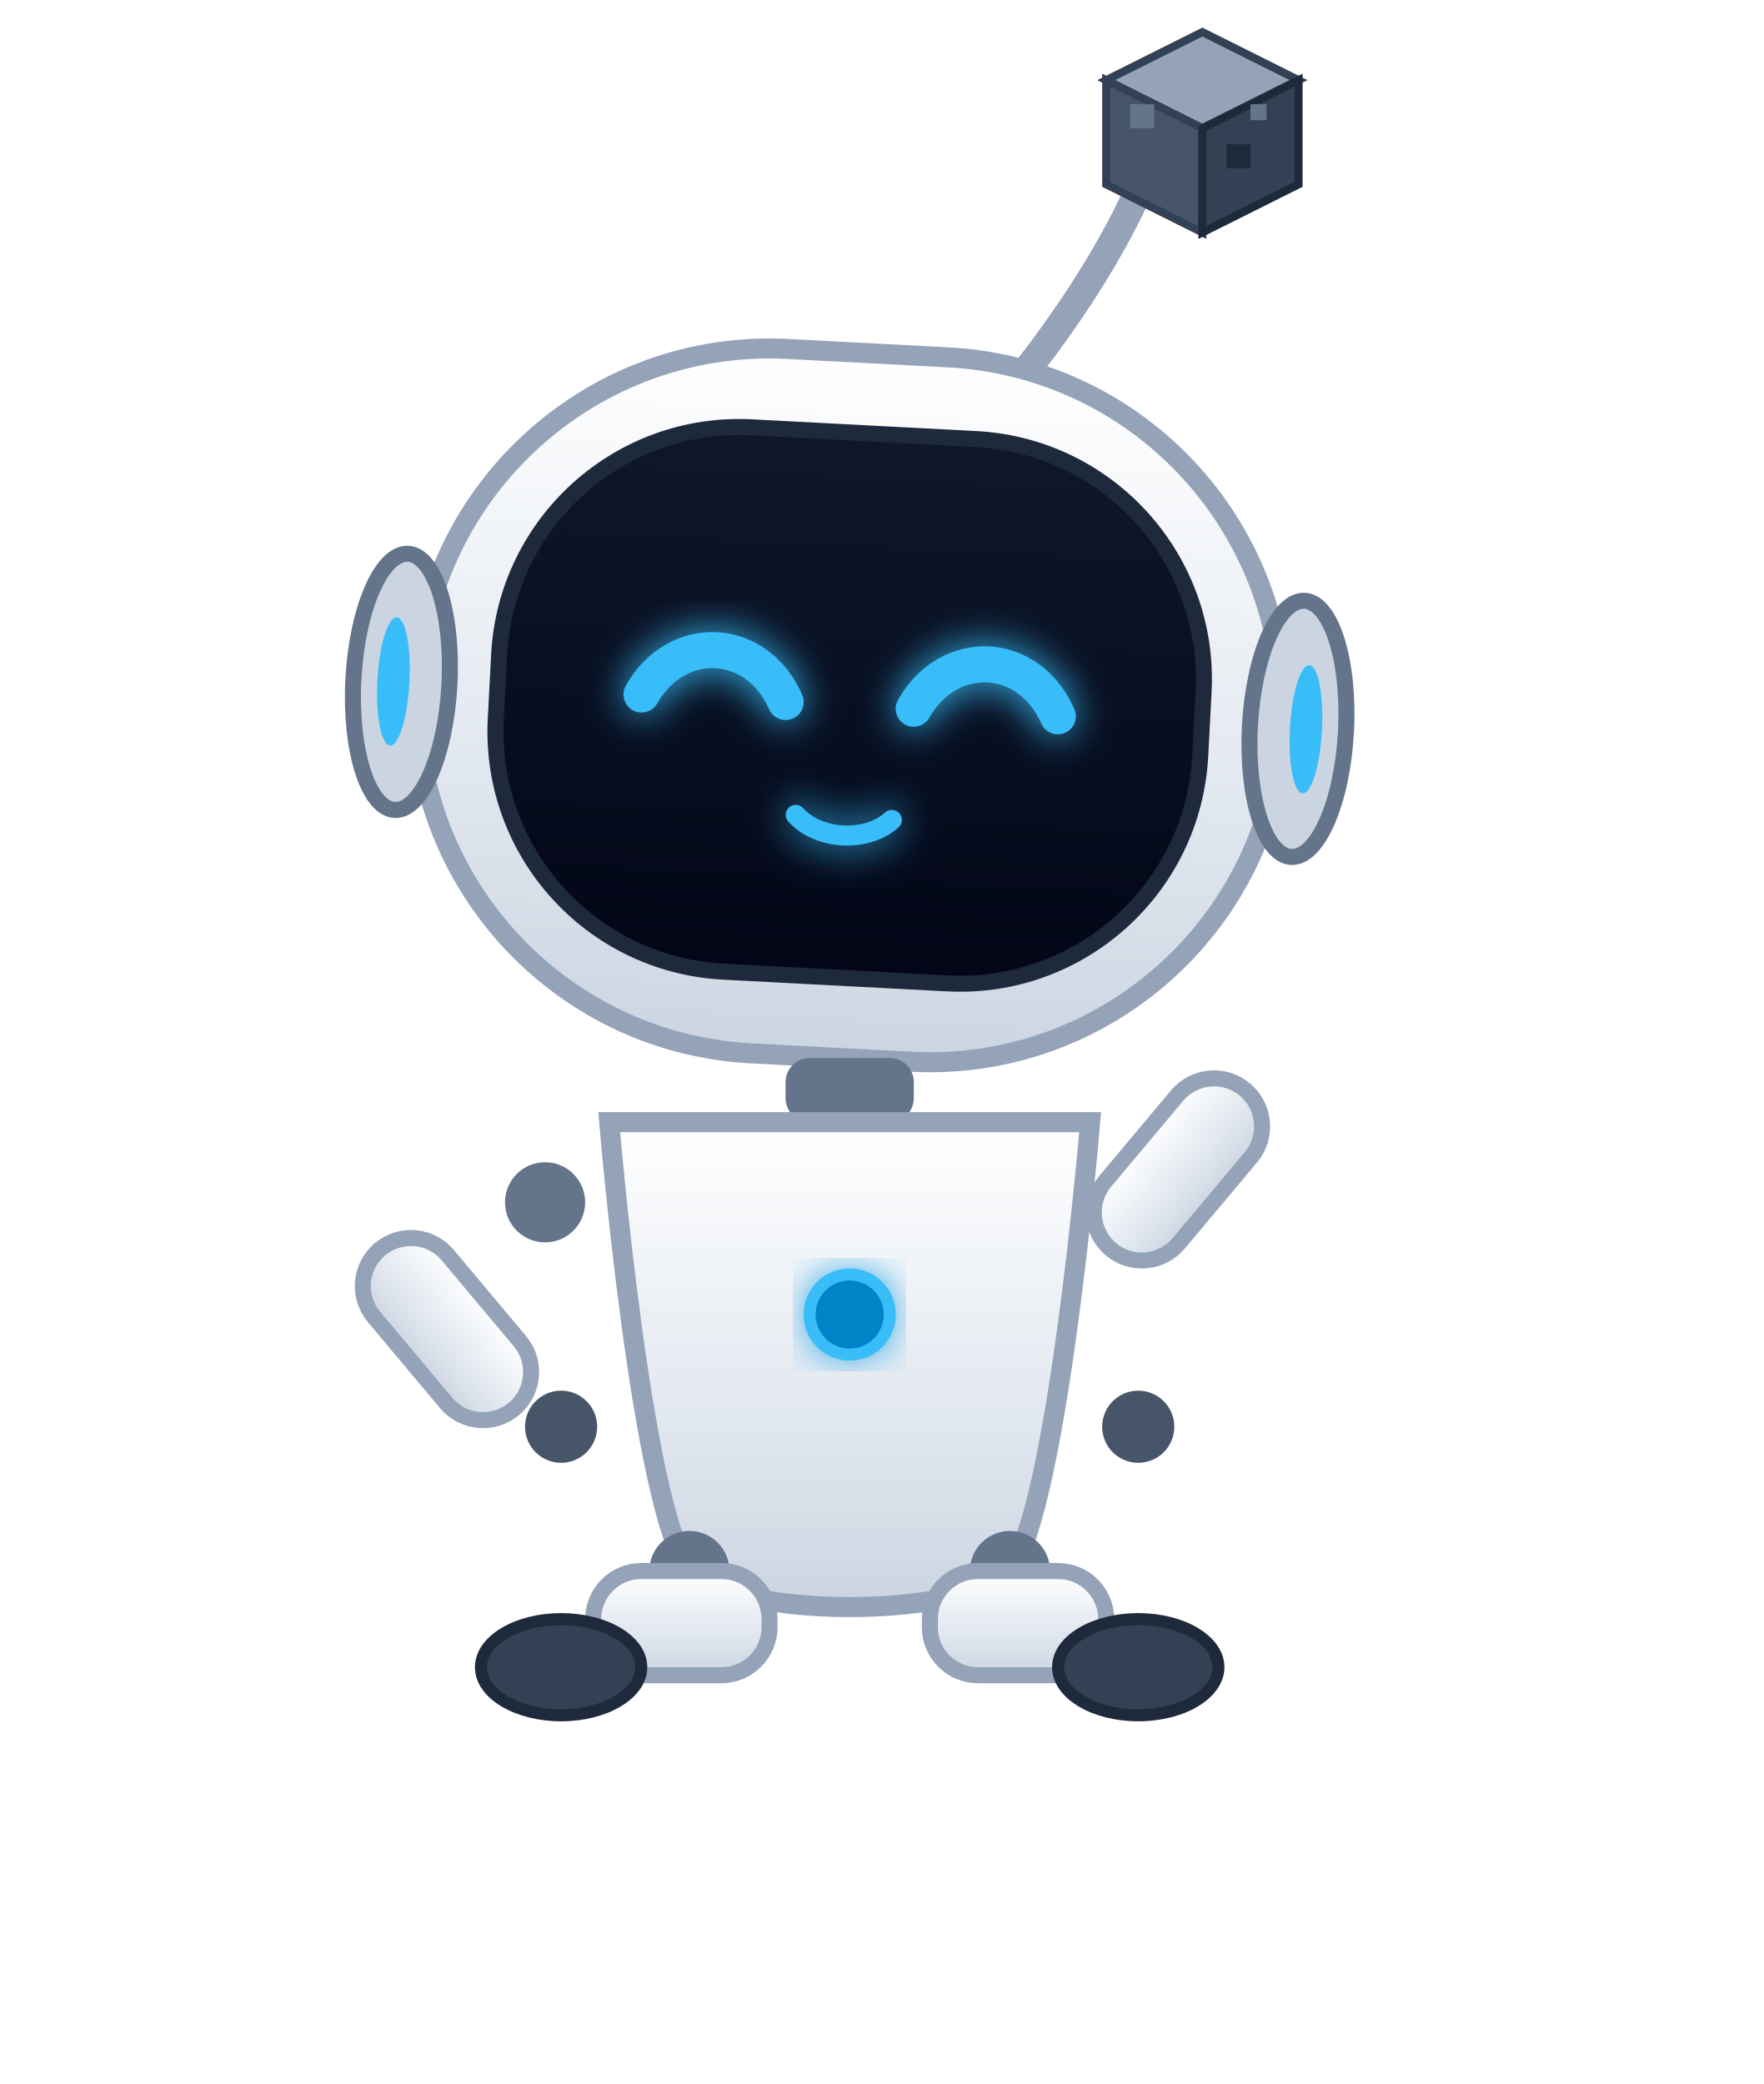
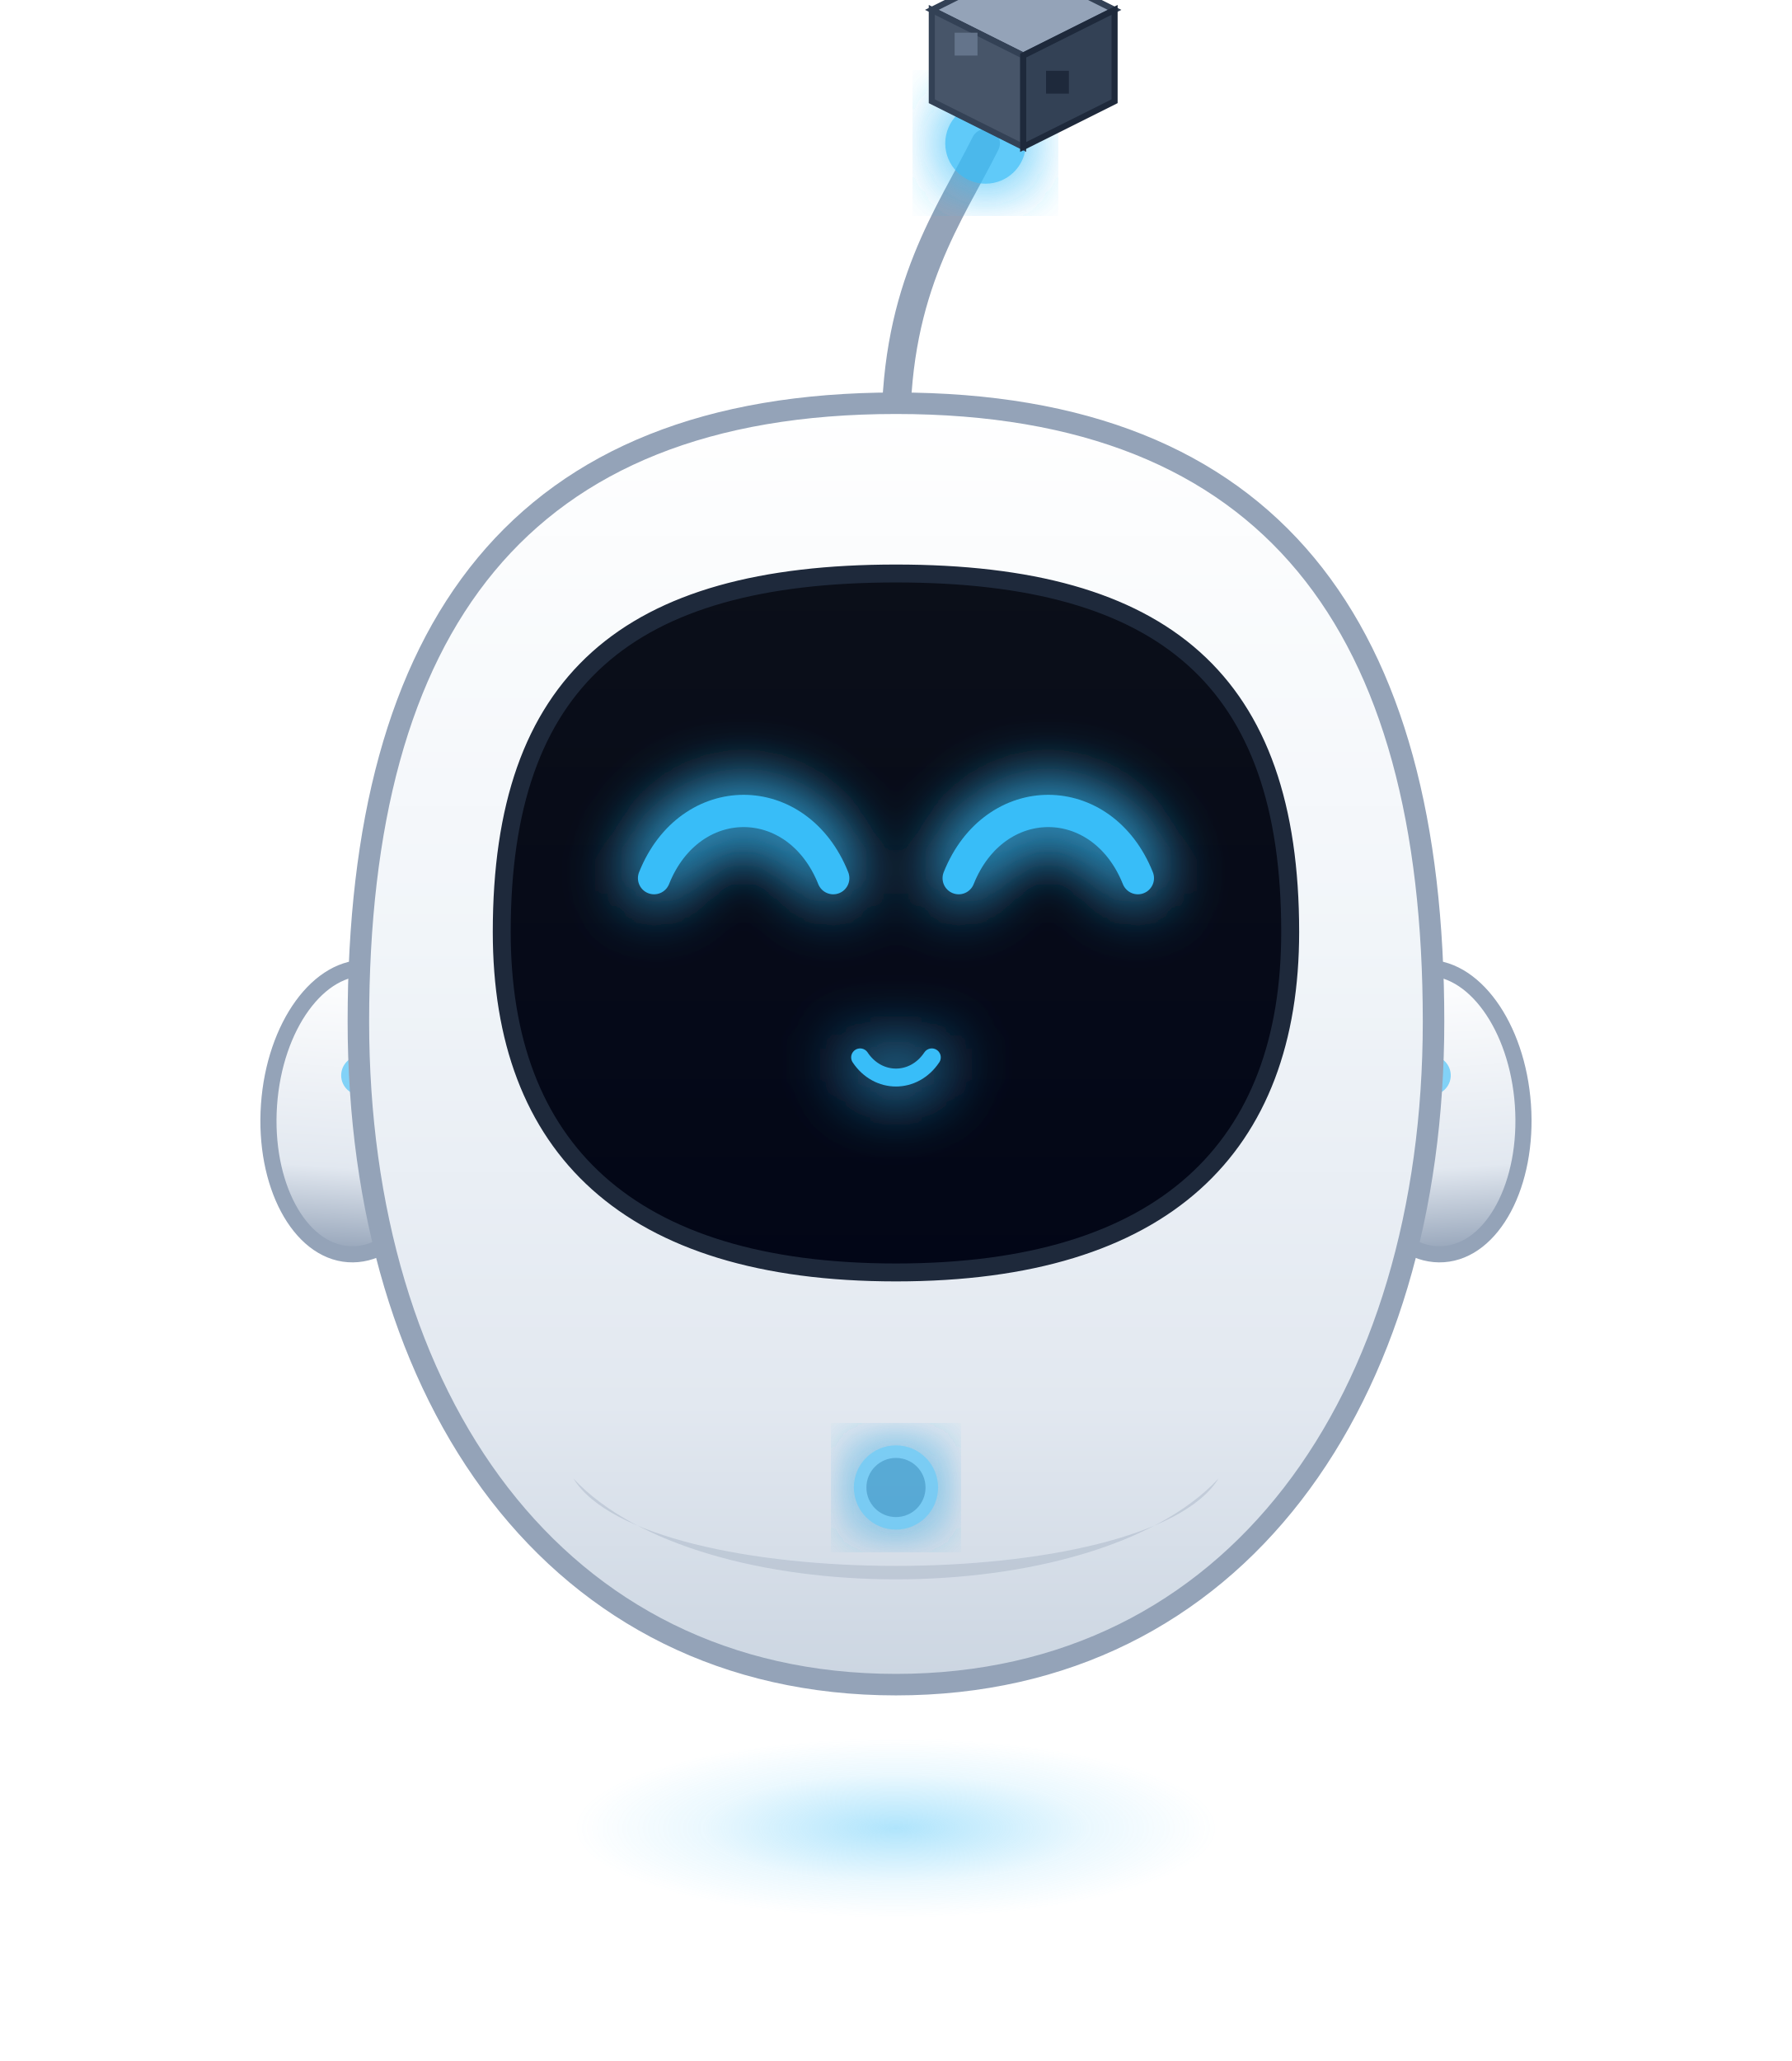
- <svg xmlns="http://www.w3.org/2000/svg" width="220" height="260" viewBox="0 0 220 260" fill="none">
+ <svg xmlns="http://www.w3.org/2000/svg" width="200" height="230" viewBox="0 0 200 230" fill="none">
  <defs>
-     <linearGradient id="bodyGradPeep" x1="0" y1="0" x2="0" y2="1">
-       <stop offset="0%" stop-color="#ffffff" />
-       <stop offset="60%" stop-color="#e2e8f0" />
-       <stop offset="100%" stop-color="#cbd5e1" />
+     <linearGradient id="pebCeramic" x1="0" y1="0" x2="0" y2="1">
+       <stop offset="0%" stop-color="#FFFFFF" />
+       <stop offset="42%" stop-color="#F1F5F9" />
+       <stop offset="78%" stop-color="#E2E8F0" />
+       <stop offset="100%" stop-color="#CBD5E1" />
    </linearGradient>
-     <linearGradient id="screenGradPeep" x1="0" y1="0" x2="0" y2="1">
-       <stop offset="0%" stop-color="#0f172a" />
+     <linearGradient id="pebOled" x1="0" y1="0" x2="0" y2="1">
+       <stop offset="0%" stop-color="#0B0F19" />
      <stop offset="100%" stop-color="#020617" />
    </linearGradient>
-     <filter id="eyeGlowPeep" x="-20%" y="-20%" width="140%" height="140%">
-       <feGaussianBlur stdDeviation="2.5" result="blur" />
+     <linearGradient id="pebHand" x1="0" y1="0" x2="0" y2="1">
+       <stop offset="0%" stop-color="#FFFFFF" />
+       <stop offset="70%" stop-color="#E2E8F0" />
+       <stop offset="100%" stop-color="#94A3B8" />
+     </linearGradient>
+     <filter id="pebNeon" x="-40%" y="-40%" width="180%" height="180%">
+       <feGaussianBlur stdDeviation="3.5" result="blur1" />
+       <feGaussianBlur stdDeviation="1.5" result="blur2" />
      <feMerge>
-         <feMergeNode in="blur" />
+         <feMergeNode in="blur1" />
+         <feMergeNode in="blur2" />
        <feMergeNode in="SourceGraphic" />
      </feMerge>
    </filter>
+     <radialGradient id="pebAura" cx="50%" cy="50%" r="50%">
+       <stop offset="0%" stop-color="rgba(56, 189, 248, 0.4)" />
+       <stop offset="60%" stop-color="rgba(56, 189, 248, 0.1)" />
+       <stop offset="100%" stop-color="rgba(56, 189, 248, 0)" />
+     </radialGradient>
  </defs>
-   <path d="M125 50 C 135 38, 142 26, 145 16" stroke="#94a3b8" stroke-width="3.5" stroke-linecap="round" />
-   <g transform="translate(138, 4)">
-     <polygon points="12,0 24,6 12,12 0,6" fill="#94a3b8" stroke="#334155" stroke-width="1" />
-     <polygon points="0,6 12,12 12,25 0,19" fill="#475569" stroke="#334155" stroke-width="1" />
-     <polygon points="12,12 24,6 24,19 12,25" fill="#334155" stroke="#1e293b" stroke-width="1" />
-     <rect x="3" y="9" width="3" height="3" fill="#64748b" />
-     <rect x="15" y="14" width="3" height="3" fill="#1e293b" />
-     <rect x="18" y="9" width="2" height="2" fill="#64748b" />
+   <ellipse cx="100" cy="204" rx="36" ry="10" fill="url(#pebAura)" />
+   <g transform="translate(6, 4) rotate(4 34 120)">
+     <ellipse cx="34" cy="120" rx="10" ry="16" fill="url(#pebHand)" stroke="#94A3B8" stroke-width="1.8" />
+     <circle cx="34" cy="116" r="2.2" fill="#38BDF8" opacity="0.6" />
  </g>
-   <g transform="rotate(3 106 88)">
-     <rect x="52" y="44" width="108" height="88" rx="44" fill="url(#bodyGradPeep)" stroke="#94a3b8" stroke-width="2.5" />
-     <ellipse cx="50" cy="88" rx="6" ry="16" fill="#cbd5e1" stroke="#64748b" stroke-width="2" />
-     <ellipse cx="49" cy="88" rx="2" ry="8" fill="#38bdf8" />
-     <ellipse cx="162" cy="88" rx="6" ry="16" fill="#cbd5e1" stroke="#64748b" stroke-width="2" />
-     <ellipse cx="163" cy="88" rx="2" ry="8" fill="#38bdf8" />
-     <rect x="62" y="54" width="88" height="68" rx="30" fill="url(#screenGradPeep)" stroke="#1e293b" stroke-width="2" />
-     <g filter="url(#eyeGlowPeep)">
-       <path d="M 80 88 C 84 80, 94 80, 98 88" stroke="#38bdf8" stroke-width="4.5" stroke-linecap="round" fill="none" />
-       <path d="M 114 88 C 118 80, 128 80, 132 88" stroke="#38bdf8" stroke-width="4.5" stroke-linecap="round" fill="none" />
-       <path d="M 100 102 C 103 105, 109 105, 112 102" stroke="#38bdf8" stroke-width="2.5" stroke-linecap="round" fill="none" />
-     </g>
+   <g transform="translate(-6, 4) rotate(-4 166 120)">
+     <ellipse cx="166" cy="120" rx="10" ry="16" fill="url(#pebHand)" stroke="#94A3B8" stroke-width="1.8" />
+     <circle cx="166" cy="116" r="2.2" fill="#38BDF8" opacity="0.6" />
  </g>
-   <g transform="translate(0, 10)">
-     <rect x="98" y="122" width="16" height="8" rx="3" fill="#64748b" />
-     <path d="M76 130 C 76 130, 80 178, 86 186 C 92 192, 120 192, 126 186 C 132 178, 136 130, 136 130 Z" fill="url(#bodyGradPeep)" stroke="#94a3b8" stroke-width="2.5" />
-     <circle cx="106" cy="154" r="5" fill="#0284c7" stroke="#38bdf8" stroke-width="1.5" filter="url(#eyeGlowPeep)" />
+   <path d="M 100 48 C 100 32, 106 24, 110 16" stroke="#94A3B8" stroke-width="3.2" stroke-linecap="round" />
+   <circle cx="110" cy="16" r="4.5" fill="#38BDF8" opacity="0.8" filter="url(#pebNeon)" />
+   <g transform="translate(104, -4) scale(0.85)">
+     <polygon points="12,0 24,6 12,12 0,6" fill="#94A3B8" stroke="#334155" stroke-width="0.8" />
+     <polygon points="0,6 12,12 12,24 0,18" fill="#475569" stroke="#334155" stroke-width="0.8" />
+     <polygon points="12,12 24,6 24,18 12,24" fill="#334155" stroke="#1E293B" stroke-width="0.8" />
+     <rect x="3" y="9" width="3" height="3" fill="#64748B" />
+     <rect x="15" y="14" width="3" height="3" fill="#1E293B" />
  </g>
-   <g transform="translate(0, 10)">
-     <circle cx="68" cy="140" r="5" fill="#64748b" />
-     <rect x="52" y="142" width="26" height="12" rx="6" transform="rotate(50 52 142)" fill="url(#bodyGradPeep)" stroke="#94a3b8" stroke-width="2" />
-     <circle cx="70" cy="168" r="4.5" fill="#475569" />
-     <circle cx="144" cy="140" r="5" fill="#64748b" />
-     <rect x="134" y="142" width="26" height="12" rx="6" transform="rotate(-50 134 142)" fill="url(#bodyGradPeep)" stroke="#94a3b8" stroke-width="2" />
-     <circle cx="142" cy="168" r="4.5" fill="#475569" />
-   </g>
-   <g transform="translate(0, 10)">
-     <circle cx="86" cy="186" r="5" fill="#64748b" />
-     <rect x="74" y="186" width="22" height="13" rx="6" fill="url(#bodyGradPeep)" stroke="#94a3b8" stroke-width="2" />
-     <ellipse cx="70" cy="198" rx="10" ry="6" fill="#334155" stroke="#1e293b" stroke-width="1.5" />
-     <circle cx="126" cy="186" r="5" fill="#64748b" />
-     <rect x="116" y="186" width="22" height="13" rx="6" fill="url(#bodyGradPeep)" stroke="#94a3b8" stroke-width="2" />
-     <ellipse cx="142" cy="198" rx="10" ry="6" fill="#334155" stroke="#1e293b" stroke-width="1.5" />
+   <path d="M 100 45 C 142 45, 160 70, 160 114 C 160 156, 138 188, 100 188 C 62 188, 40 156, 40 114 C 40 70, 58 45, 100 45 Z" fill="url(#pebCeramic)" stroke="#94A3B8" stroke-width="2.4" />
+   <path d="M 64 165 C 78 180, 122 180, 136 165 C 128 178, 72 178, 64 165 Z" fill="#94A3B8" opacity="0.35" />
+   <path d="M 100 64 C 130 64, 144 76, 144 104 C 144 128, 130 142, 100 142 C 70 142, 56 128, 56 104 C 56 76, 70 64, 100 64 Z" fill="url(#pebOled)" stroke="#1E293B" stroke-width="2" />
+   <circle cx="100" cy="166" r="4" fill="#0284C7" stroke="#38BDF8" stroke-width="1.4" opacity="0.6" filter="url(#pebNeon)" />
+   <g filter="url(#pebNeon)">
+     <path d="M 73 98 C 77 88, 89 88, 93 98" stroke="#38BDF8" stroke-width="3.6" stroke-linecap="round" fill="none" />
+     <path d="M 107 98 C 111 88, 123 88, 127 98" stroke="#38BDF8" stroke-width="3.6" stroke-linecap="round" fill="none" />
+     <path d="M 96 118 C 98 121, 102 121, 104 118" stroke="#38BDF8" stroke-width="2" stroke-linecap="round" fill="none" />
  </g>
</svg>
